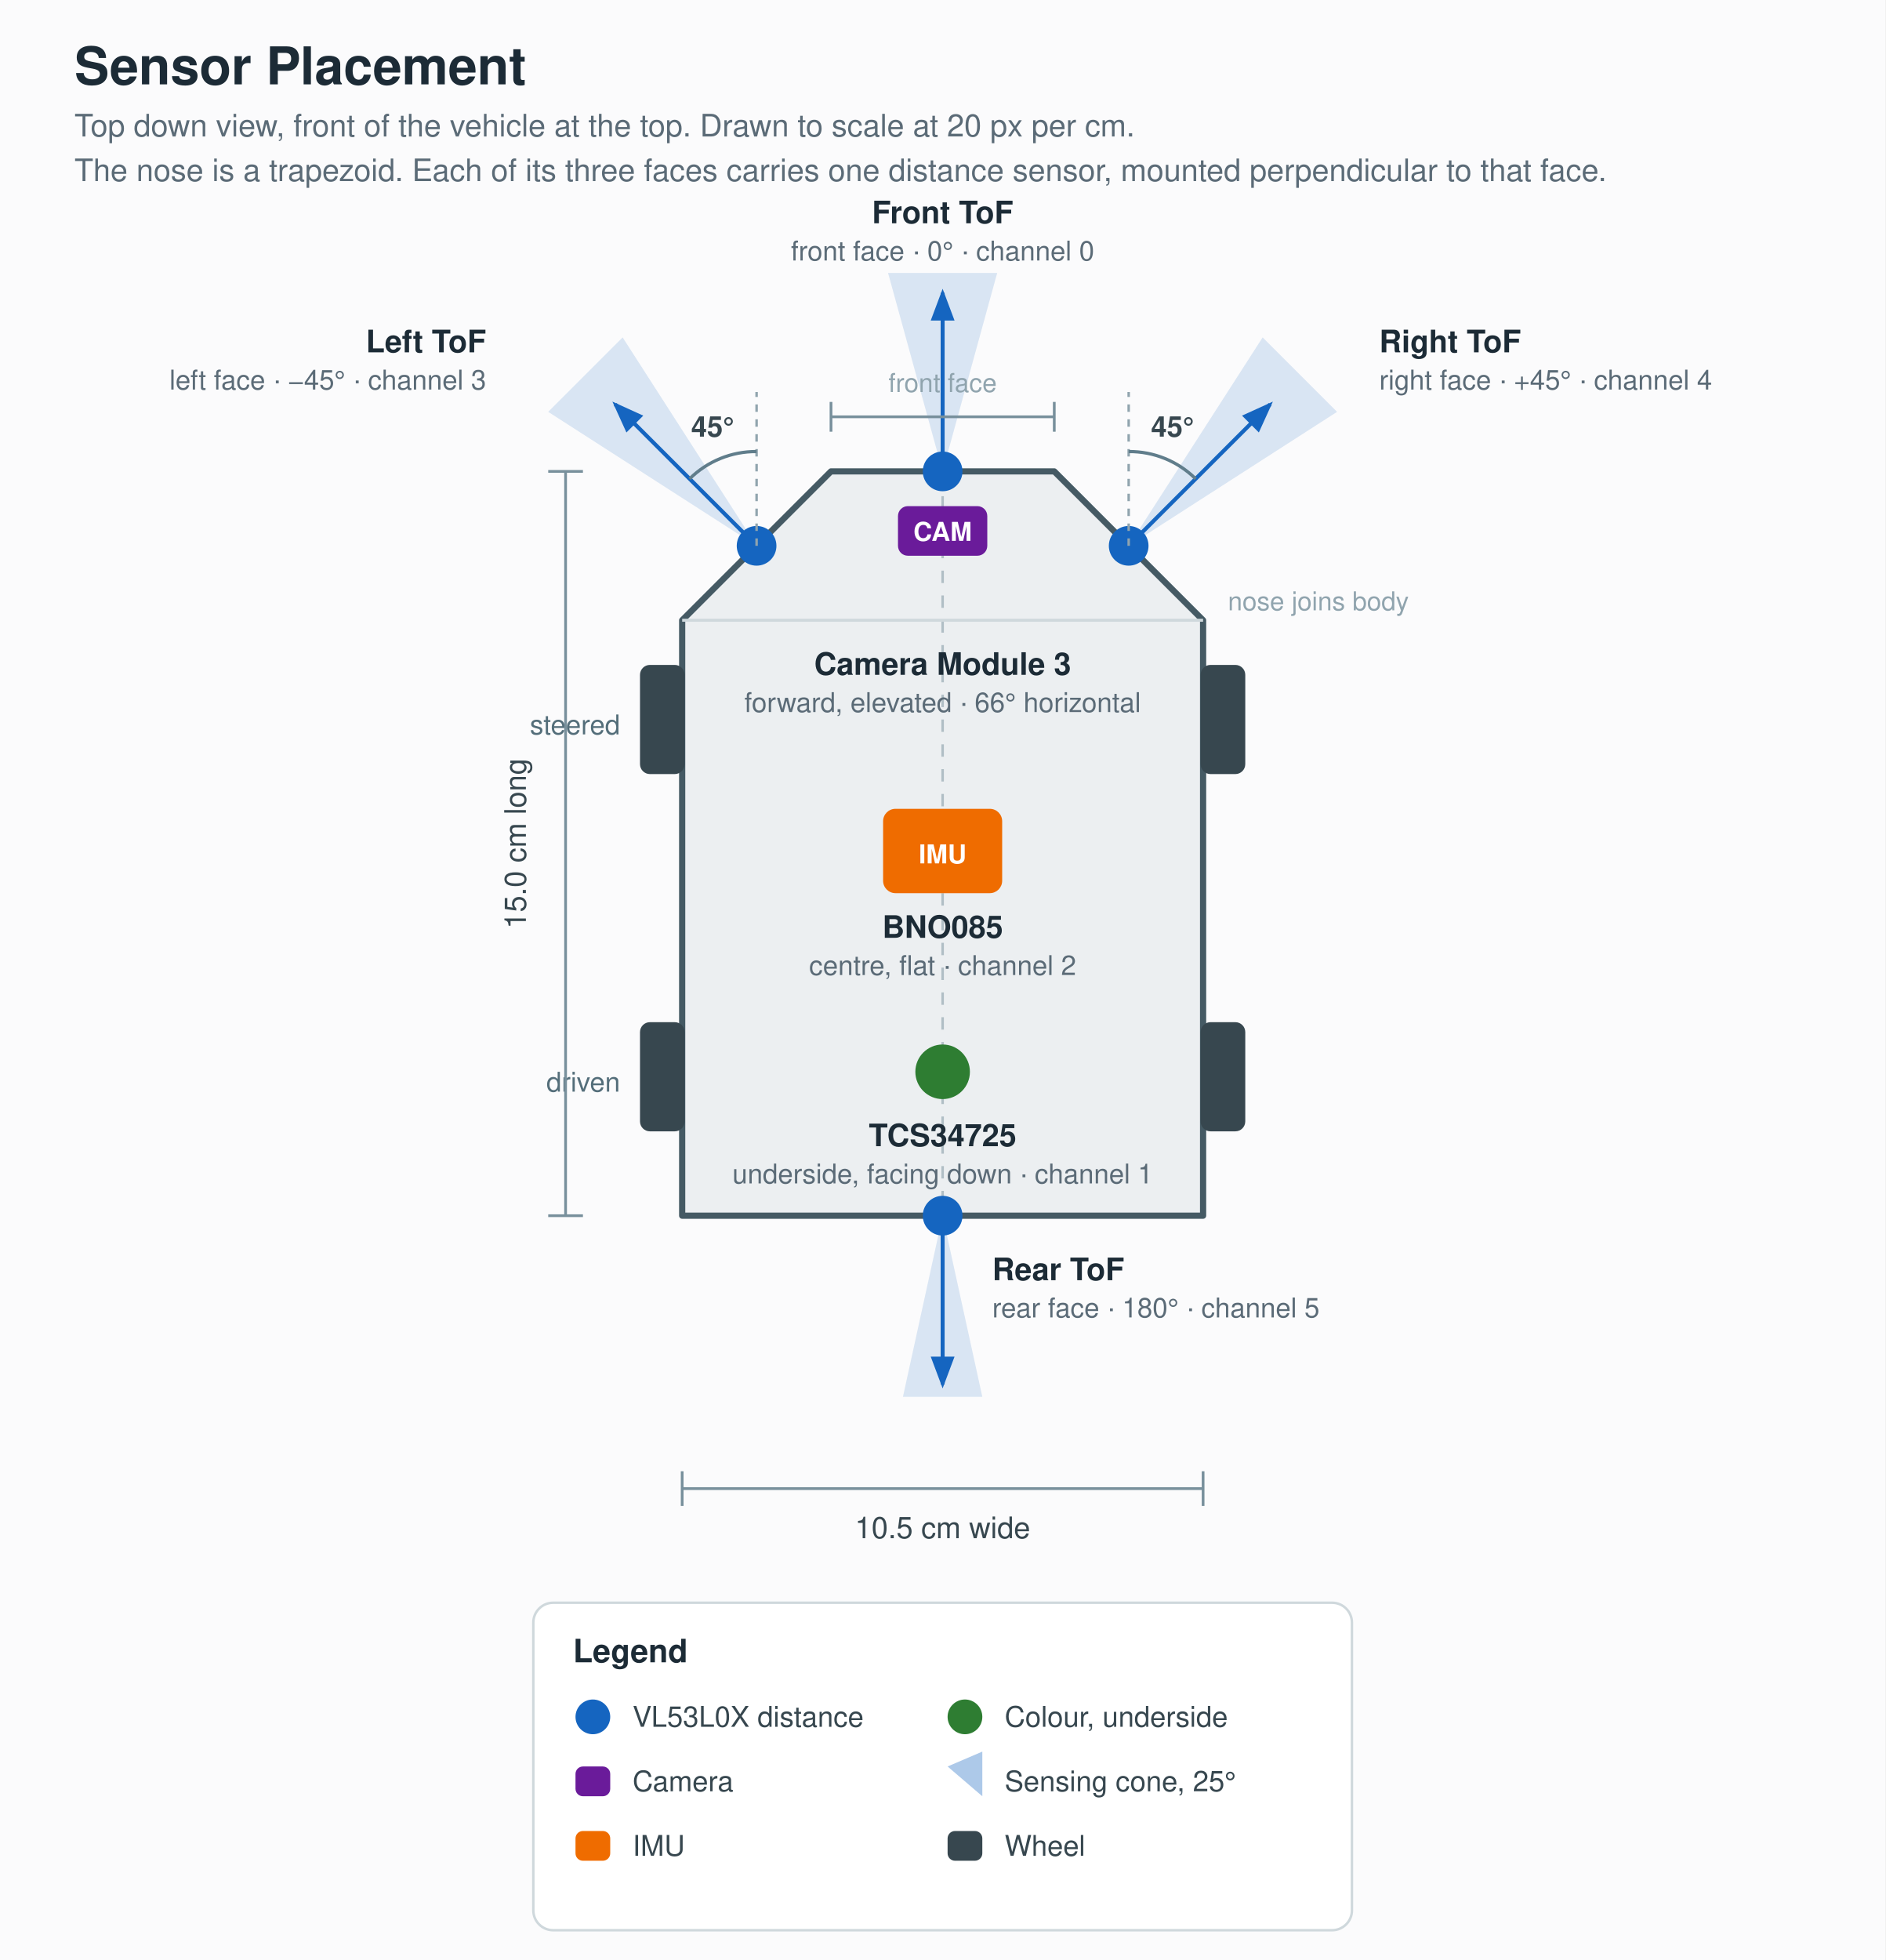
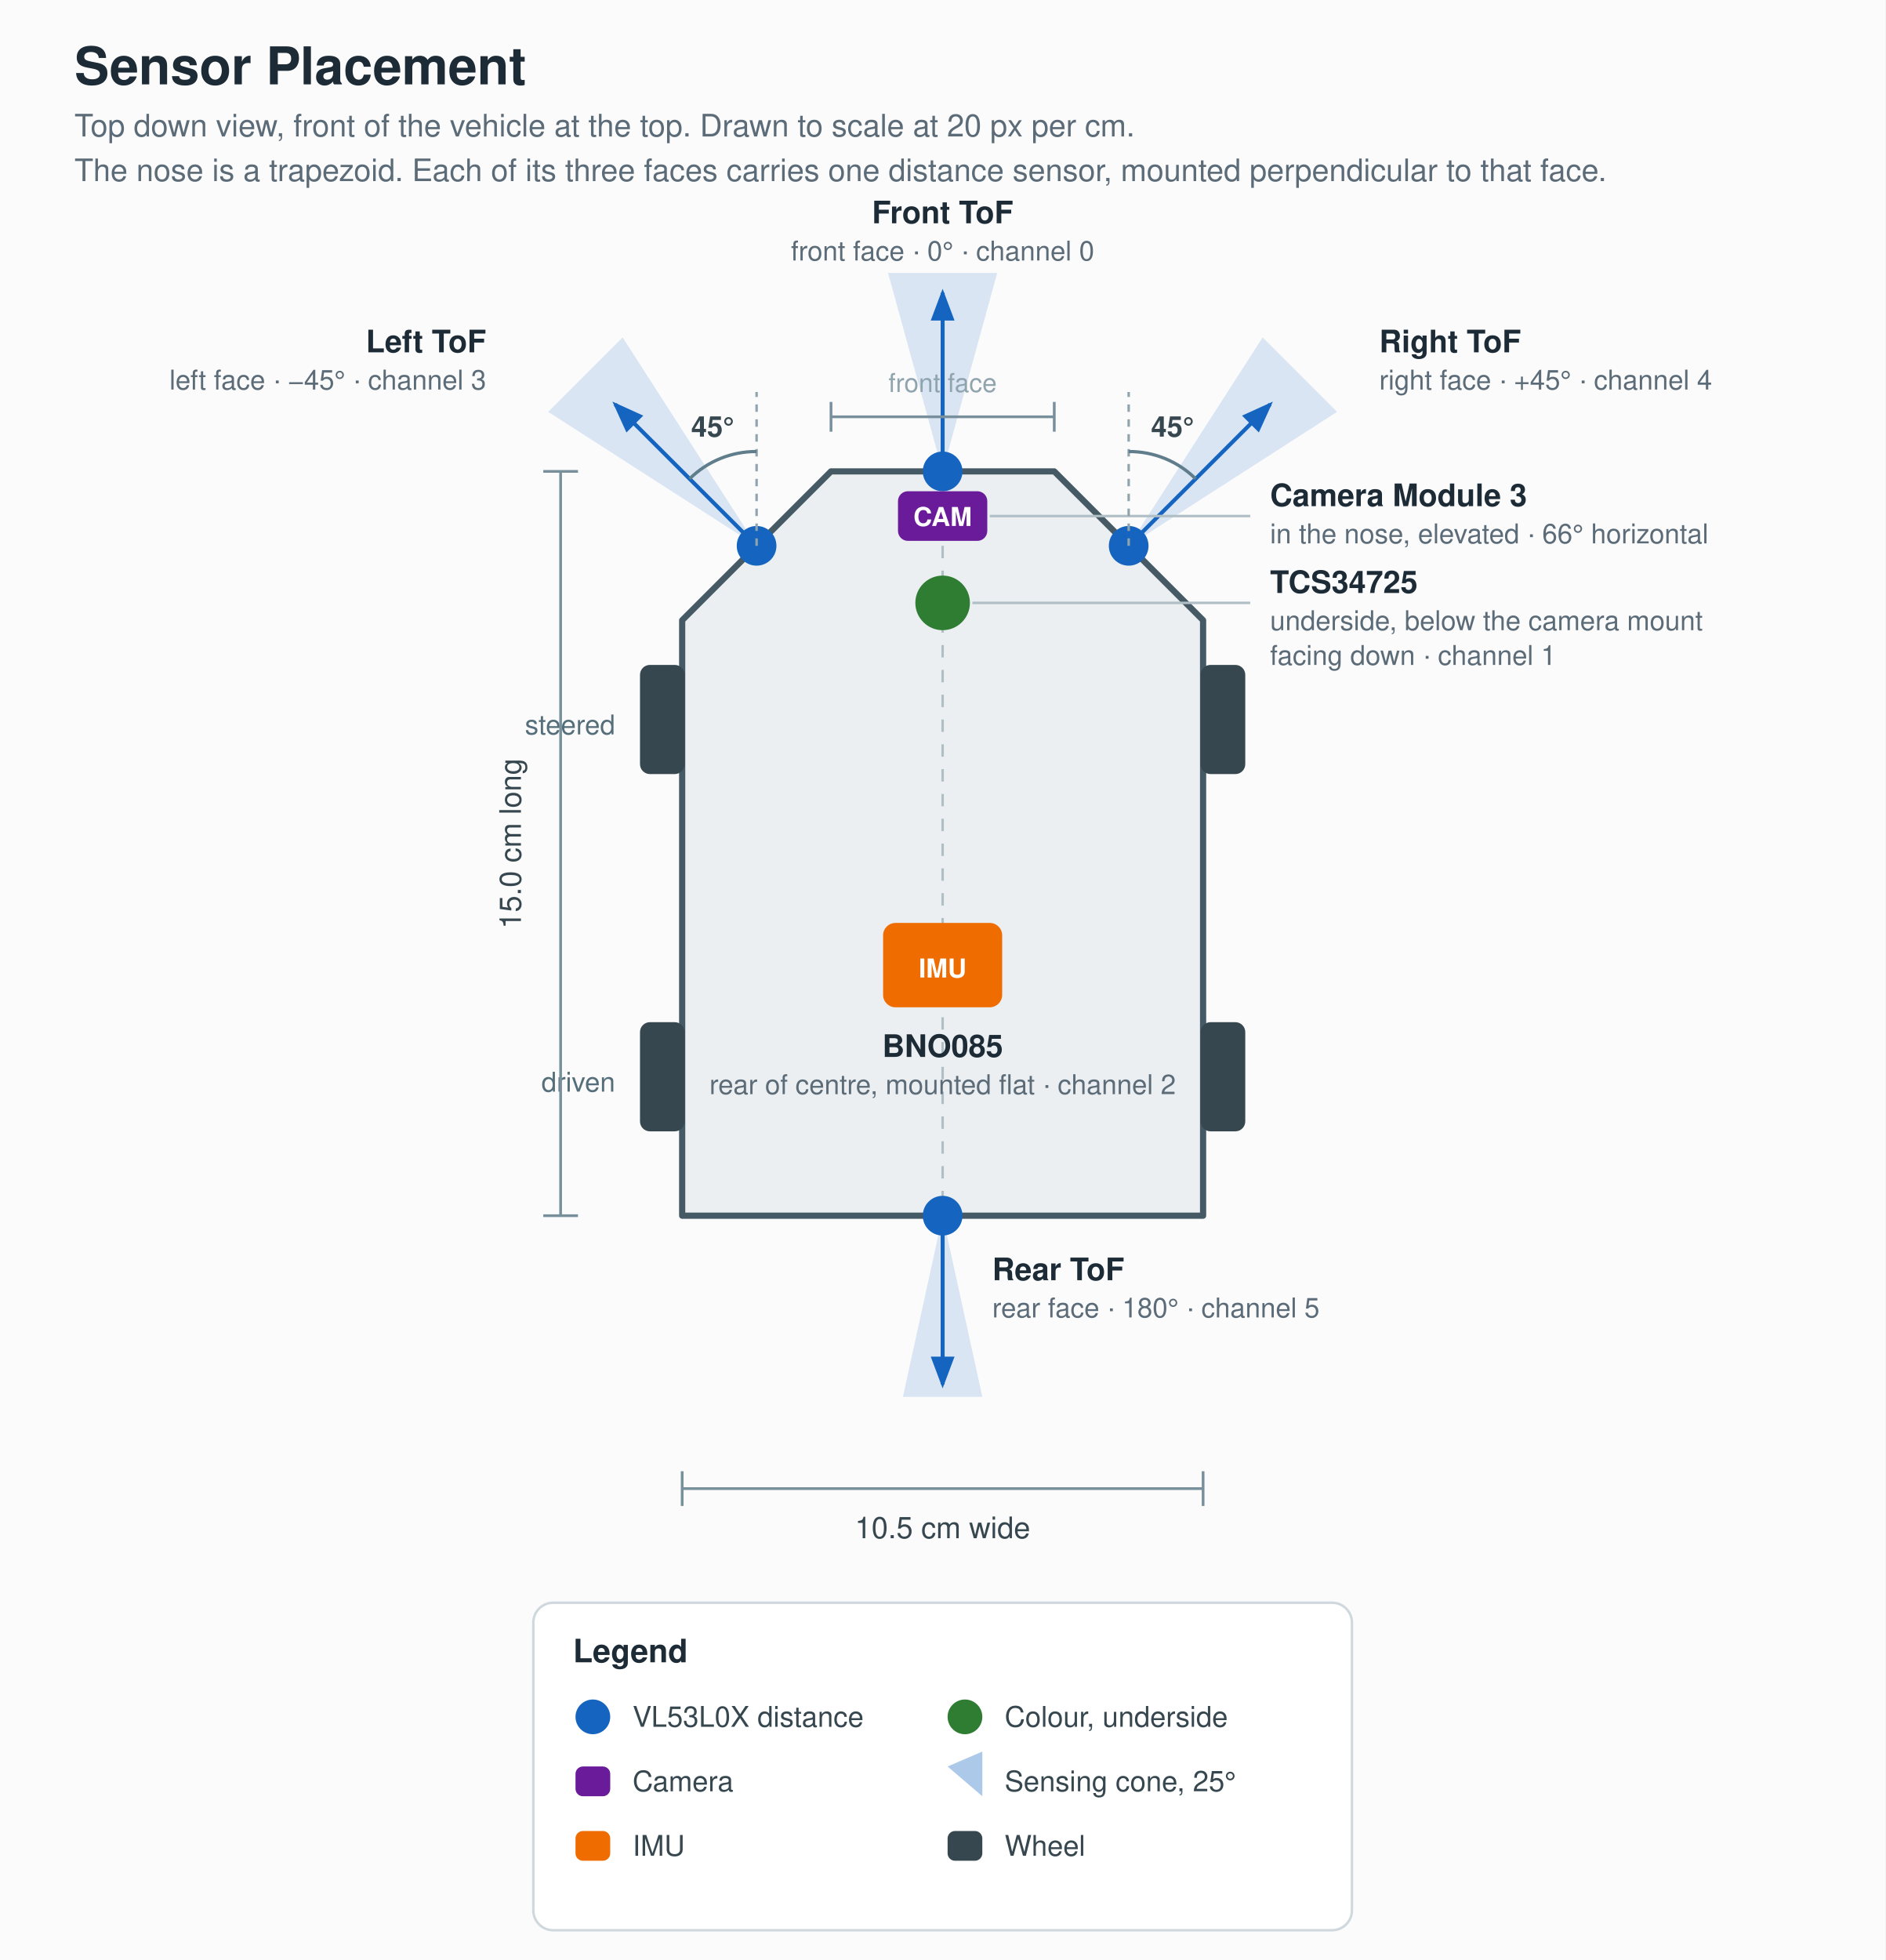
<svg xmlns="http://www.w3.org/2000/svg" viewBox="0 0 760 790" width="760" height="790" font-family="Helvetica, Arial, sans-serif">
  <rect x="0" y="0" width="760" height="790" fill="#fbfbfc" />
  <text x="30" y="34" font-size="21" font-weight="700" fill="#1c2b36">Sensor Placement</text>
  <text x="30" y="55" font-size="12.5" fill="#5b6b77">Top down view, front of the vehicle at the top. Drawn to scale at 20 px per cm.</text>
  <text x="30" y="73" font-size="12.5" fill="#5b6b77">The nose is a trapezoid. Each of its three faces carries one distance sensor, mounted perpendicular to that face.</text>
  <g opacity="0.15" fill="#1565c0">
    <polygon points="380,190 358,110 402,110" />
    <polygon points="305,220 221,166 251,136" />
    <polygon points="455,220 509,136 539,166" />
    <polygon points="380,490 396,563 364,563" />
  </g>
  <defs>
    <marker id="tip" markerWidth="9" markerHeight="9" refX="7" refY="3" orient="auto" markerUnits="strokeWidth">
      <path d="M0,0 L0,6 L8,3 z" fill="#1565c0" />
    </marker>
  </defs>
  <g stroke="#1565c0" stroke-width="1.6" marker-end="url(#tip)">
    <line x1="380" y1="190" x2="380" y2="118" />
    <line x1="305" y1="220" x2="248" y2="163" />
    <line x1="455" y1="220" x2="512" y2="163" />
    <line x1="380" y1="490" x2="380" y2="558" />
  </g>
  <polygon points="335,190 425,190 485,250 485,490 275,490 275,250" fill="#eceff1" stroke="#455a64" stroke-width="2.5" stroke-linejoin="round" />
  <line x1="380" y1="190" x2="380" y2="490" stroke="#b0bec5" stroke-width="1" stroke-dasharray="5 5" />
-   <line x1="275" y1="250" x2="485" y2="250" stroke="#cfd8dc" stroke-width="1.2" />
-   <text x="495" y="246" font-size="10.5" fill="#90a4ae">nose joins body</text>
  <g fill="#37474f">
    <rect x="258" y="268" width="18" height="44" rx="4" />
    <rect x="484" y="268" width="18" height="44" rx="4" />
    <rect x="258" y="412" width="18" height="44" rx="4" />
    <rect x="484" y="412" width="18" height="44" rx="4" />
  </g>
-   <text x="250" y="296" font-size="11" fill="#546e7a" text-anchor="end">steered</text>
-   <text x="250" y="440" font-size="11" fill="#546e7a" text-anchor="end">driven</text>
+   <text x="248" y="296" font-size="11" fill="#546e7a" text-anchor="end">steered</text>
+   <text x="248" y="440" font-size="11" fill="#546e7a" text-anchor="end">driven</text>
  <circle cx="380" cy="190" r="8" fill="#1565c0" />
  <text x="380" y="90" font-size="12.5" font-weight="600" fill="#1c2b36" text-anchor="middle">Front ToF</text>
  <text x="380" y="105" font-size="11" fill="#5b6b77" text-anchor="middle">front face · 0° · channel 0</text>
  <circle cx="305" cy="220" r="8" fill="#1565c0" />
  <text x="196" y="142" font-size="12.5" font-weight="600" fill="#1c2b36" text-anchor="end">Left ToF</text>
  <text x="196" y="157" font-size="11" fill="#5b6b77" text-anchor="end">left face · −45° · channel 3</text>
  <circle cx="455" cy="220" r="8" fill="#1565c0" />
  <text x="556" y="142" font-size="12.5" font-weight="600" fill="#1c2b36">Right ToF</text>
  <text x="556" y="157" font-size="11" fill="#5b6b77">right face · +45° · channel 4</text>
  <circle cx="380" cy="490" r="8" fill="#1565c0" />
  <text x="400" y="516" font-size="12.5" font-weight="600" fill="#1c2b36">Rear ToF</text>
  <text x="400" y="531" font-size="11" fill="#5b6b77">rear face · 180° · channel 5</text>
-   <rect x="362" y="204" width="36" height="20" rx="4" fill="#6a1b9a" />
-   <text x="380" y="218" font-size="10.5" font-weight="600" fill="#ffffff" text-anchor="middle">CAM</text>
-   <text x="380" y="272" font-size="12.5" font-weight="600" fill="#1c2b36" text-anchor="middle">Camera Module 3</text>
-   <text x="380" y="287" font-size="11" fill="#5b6b77" text-anchor="middle">forward, elevated · 66° horizontal</text>
-   <rect x="356" y="326" width="48" height="34" rx="5" fill="#ef6c00" />
-   <text x="380" y="348" font-size="10.5" font-weight="600" fill="#ffffff" text-anchor="middle">IMU</text>
-   <text x="380" y="378" font-size="12.5" font-weight="600" fill="#1c2b36" text-anchor="middle">BNO085</text>
-   <text x="380" y="393" font-size="11" fill="#5b6b77" text-anchor="middle">centre, flat · channel 2</text>
-   <circle cx="380" cy="432" r="11" fill="#2e7d32" />
-   <text x="380" y="462" font-size="12.5" font-weight="600" fill="#1c2b36" text-anchor="middle">TCS34725</text>
-   <text x="380" y="477" font-size="11" fill="#5b6b77" text-anchor="middle">underside, facing down · channel 1</text>
+   <rect x="362" y="198" width="36" height="20" rx="4" fill="#6a1b9a" />
+   <text x="380" y="212" font-size="10.5" font-weight="600" fill="#ffffff" text-anchor="middle">CAM</text>
+   <circle cx="380" cy="243" r="11" fill="#2e7d32" />
+   <g stroke="#b0bec5" stroke-width="1">
+     <line x1="399" y1="208" x2="504" y2="208" />
+     <line x1="392" y1="243" x2="504" y2="243" />
+   </g>
+   <text x="512" y="204" font-size="12.5" font-weight="600" fill="#1c2b36">Camera Module 3</text>
+   <text x="512" y="219" font-size="11" fill="#5b6b77">in the nose, elevated · 66° horizontal</text>
+   <text x="512" y="239" font-size="12.5" font-weight="600" fill="#1c2b36">TCS34725</text>
+   <text x="512" y="254" font-size="11" fill="#5b6b77">underside, below the camera mount</text>
+   <text x="512" y="268" font-size="11" fill="#5b6b77">facing down · channel 1</text>
+   <rect x="356" y="372" width="48" height="34" rx="5" fill="#ef6c00" />
+   <text x="380" y="394" font-size="10.5" font-weight="600" fill="#ffffff" text-anchor="middle">IMU</text>
+   <text x="380" y="426" font-size="12.5" font-weight="600" fill="#1c2b36" text-anchor="middle">BNO085</text>
+   <text x="380" y="441" font-size="11" fill="#5b6b77" text-anchor="middle">rear of centre, mounted flat · channel 2</text>
  <g stroke="#90a4ae" stroke-width="1" stroke-dasharray="3 3">
    <line x1="305" y1="220" x2="305" y2="158" />
    <line x1="455" y1="220" x2="455" y2="158" />
  </g>
  <path d="M 305 182 A 38 38 0 0 0 278 193" stroke="#607d8b" stroke-width="1.3" fill="none" />
  <path d="M 455 182 A 38 38 0 0 1 482 193" stroke="#607d8b" stroke-width="1.3" fill="none" />
  <text x="296" y="176" font-size="11.5" font-weight="600" fill="#37474f" text-anchor="end">45°</text>
  <text x="464" y="176" font-size="11.5" font-weight="600" fill="#37474f">45°</text>
  <g stroke="#78909c" stroke-width="1.1">
    <line x1="275" y1="600" x2="485" y2="600" />
    <line x1="275" y1="593" x2="275" y2="607" />
    <line x1="485" y1="593" x2="485" y2="607" />
-     <line x1="228" y1="190" x2="228" y2="490" />
-     <line x1="221" y1="190" x2="235" y2="190" />
-     <line x1="221" y1="490" x2="235" y2="490" />
+     <line x1="226" y1="190" x2="226" y2="490" />
+     <line x1="219" y1="190" x2="233" y2="190" />
+     <line x1="219" y1="490" x2="233" y2="490" />
    <line x1="335" y1="168" x2="425" y2="168" />
    <line x1="335" y1="162" x2="335" y2="174" />
    <line x1="425" y1="162" x2="425" y2="174" />
  </g>
  <text x="380" y="620" font-size="12" fill="#37474f" text-anchor="middle">10.5 cm wide</text>
-   <text x="212" y="340" font-size="12" fill="#37474f" text-anchor="middle" transform="rotate(-90 212 340)">15.0 cm long</text>
+   <text x="210" y="340" font-size="12" fill="#37474f" text-anchor="middle" transform="rotate(-90 210 340)">15.0 cm long</text>
  <text x="380" y="158" font-size="10.5" fill="#90a4ae" text-anchor="middle">front face</text>
  <rect x="215" y="646" width="330" height="132" rx="8" fill="#ffffff" stroke="#cfd8dc" />
  <text x="231" y="670" font-size="13" font-weight="700" fill="#1c2b36">Legend</text>
  <circle cx="239" cy="692" r="7" fill="#1565c0" />
  <text x="255" y="696" font-size="11.5" fill="#37474f">VL53L0X distance</text>
  <rect x="232" y="712" width="14" height="12" rx="3" fill="#6a1b9a" />
  <text x="255" y="722" font-size="11.5" fill="#37474f">Camera</text>
  <rect x="232" y="738" width="14" height="12" rx="3" fill="#ef6c00" />
  <text x="255" y="748" font-size="11.5" fill="#37474f">IMU</text>
  <circle cx="389" cy="692" r="7" fill="#2e7d32" />
  <text x="405" y="696" font-size="11.5" fill="#37474f">Colour, underside</text>
  <polygon points="382,712 396,706 396,724" fill="#1565c0" opacity="0.35" />
  <text x="405" y="722" font-size="11.5" fill="#37474f">Sensing cone, 25°</text>
  <rect x="382" y="738" width="14" height="12" rx="3" fill="#37474f" />
  <text x="405" y="748" font-size="11.5" fill="#37474f">Wheel</text>
</svg>
